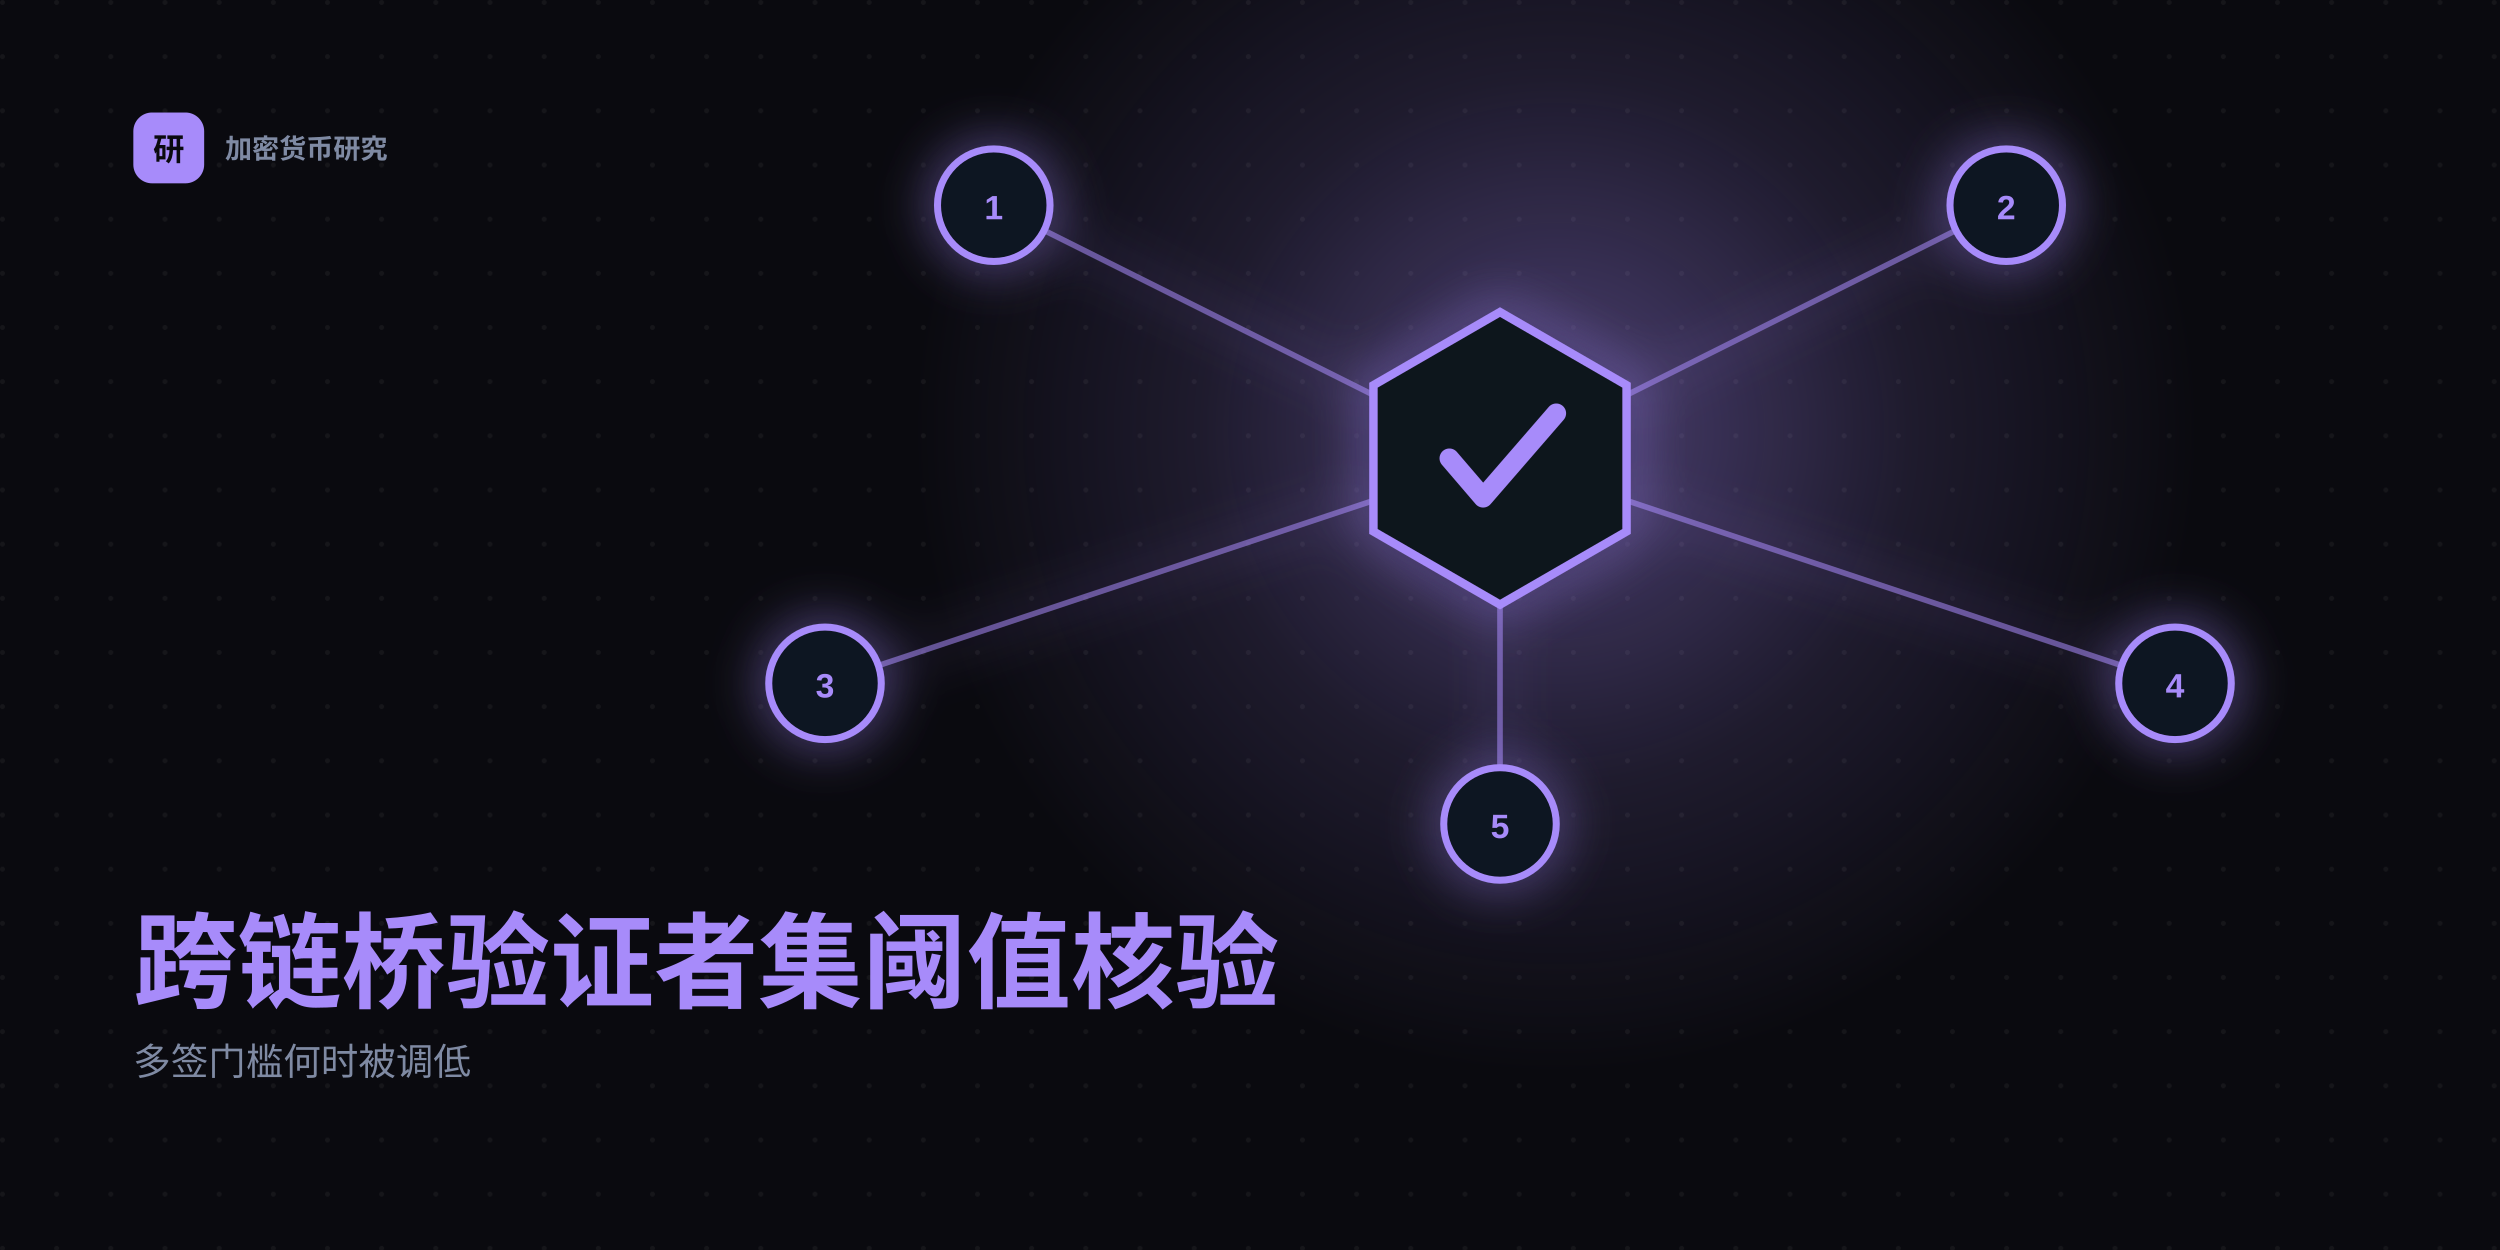
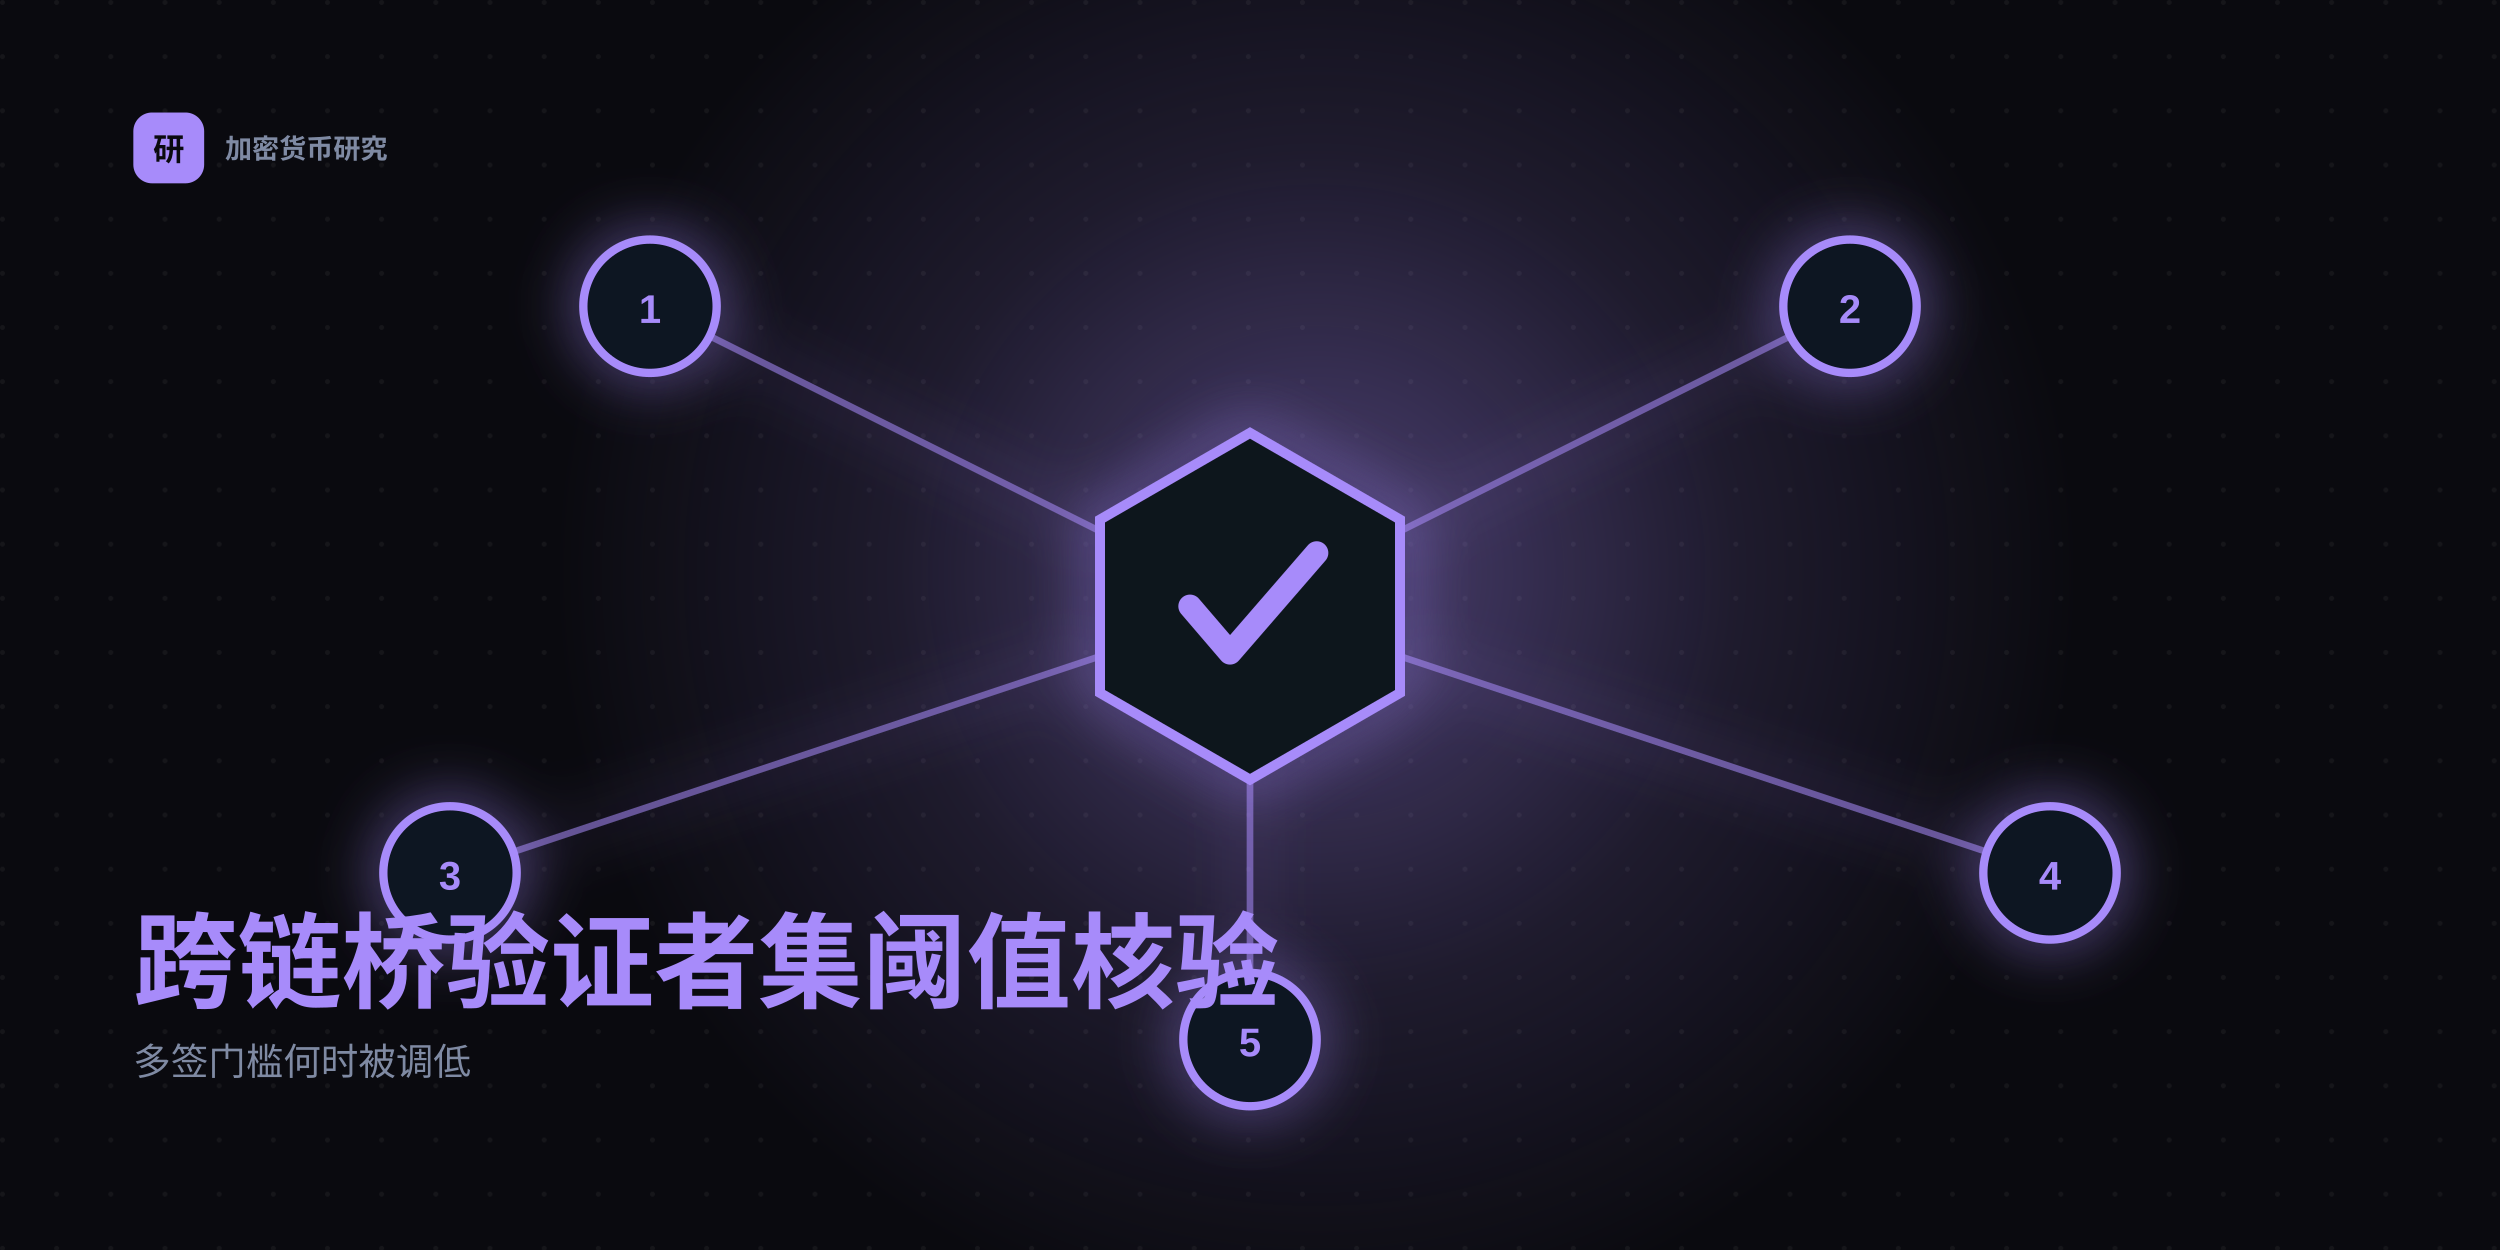
<svg xmlns="http://www.w3.org/2000/svg" viewBox="0 0 1200 600" role="img" aria-label="跨链桥验证者集阈值核验：多签门槛何时被调低 主题配图">
  <defs>
    <radialGradient id="glowbridgeguarzh" cx="50%" cy="50%" r="50%">
      <stop offset="0%" stop-color="#a78bfa" stop-opacity="0.42" />
      <stop offset="55%" stop-color="#a78bfa" stop-opacity="0.13" />
      <stop offset="100%" stop-color="#a78bfa" stop-opacity="0" />
    </radialGradient>
    <linearGradient id="barbridgeguarzh" x1="0" y1="1" x2="0" y2="0">
      <stop offset="0%" stop-color="#6a4fc9" stop-opacity="0.95" />
      <stop offset="100%" stop-color="#a78bfa" stop-opacity="0.95" />
    </linearGradient>
    <filter id="softbridgeguarzh" x="-80%" y="-80%" width="260%" height="260%">
      <feGaussianBlur stdDeviation="9" result="b" />
      <feMerge>
        <feMergeNode in="b" />
        <feMergeNode in="SourceGraphic" />
      </feMerge>
    </filter>
    <pattern id="dotsbridgeguarzh" width="26" height="26" patternUnits="userSpaceOnUse">
      <circle cx="1.2" cy="1.2" r="1.2" fill="#ffffff" fill-opacity="0.05" />
    </pattern>
  </defs>
  <rect width="1200" height="600" fill="#0a0a0f" />
  <rect width="1200" height="600" fill="url(#dotsbridgeguarzh)" />
  <g transform="translate(64,54)">
    <rect x="0" y="0" width="34" height="34" rx="9" fill="#a78bfa" />
    <text x="17" y="23" font-family="'Segoe UI',Arial,sans-serif" font-size="15" font-weight="700" fill="#0a0a0f" text-anchor="middle">研</text>
    <text x="44" y="22" font-family="'Segoe UI',Arial,sans-serif" font-size="13" font-weight="600" fill="#7f8aa3">加密货币研究</text>
  </g>
-   <g transform="translate(-468,-77) scale(1.35)">
+   <g transform="translate(-808,-61) scale(1.6)">
    <circle cx="900" cy="210" r="230" fill="url(#glowbridgeguarzh)" />
    <g filter="url(#softbridgeguarzh)">
      <line x1="880" y1="220" x2="700" y2="130" stroke="#a78bfa" stroke-width="2" opacity="0.55" />
      <line x1="880" y1="220" x2="1060" y2="130" stroke="#a78bfa" stroke-width="2" opacity="0.55" />
      <line x1="880" y1="220" x2="640" y2="300" stroke="#a78bfa" stroke-width="2" opacity="0.55" />
      <line x1="880" y1="220" x2="1120" y2="300" stroke="#a78bfa" stroke-width="2" opacity="0.55" />
      <line x1="880" y1="220" x2="880" y2="350" stroke="#a78bfa" stroke-width="2" opacity="0.55" />
      <g transform="translate(880,220)">
        <polygon points="0,-52 45,-26 45,26 0,52 -45,26 -45,-26" fill="#10161f" stroke="#a78bfa" stroke-width="3" />
        <path d="M-18 0 l12 14 l26 -30" stroke="#a78bfa" stroke-width="7" fill="none" stroke-linecap="round" stroke-linejoin="round" />
      </g>
      <circle cx="700" cy="130" r="20" fill="#0e1420" stroke="#a78bfa" stroke-width="2.5" />
      <text x="700" y="135" font-family="'Segoe UI',Arial,sans-serif" font-size="12" font-weight="700" fill="#a78bfa" text-anchor="middle">1</text>
      <circle cx="1060" cy="130" r="20" fill="#0e1420" stroke="#a78bfa" stroke-width="2.5" />
      <text x="1060" y="135" font-family="'Segoe UI',Arial,sans-serif" font-size="12" font-weight="700" fill="#a78bfa" text-anchor="middle">2</text>
      <circle cx="640" cy="300" r="20" fill="#0e1420" stroke="#a78bfa" stroke-width="2.5" />
      <text x="640" y="305" font-family="'Segoe UI',Arial,sans-serif" font-size="12" font-weight="700" fill="#a78bfa" text-anchor="middle">3</text>
      <circle cx="1120" cy="300" r="20" fill="#0e1420" stroke="#a78bfa" stroke-width="2.5" />
      <text x="1120" y="305" font-family="'Segoe UI',Arial,sans-serif" font-size="12" font-weight="700" fill="#a78bfa" text-anchor="middle">4</text>
      <circle cx="880" cy="350" r="20" fill="#0e1420" stroke="#a78bfa" stroke-width="2.5" />
      <text x="880" y="355" font-family="'Segoe UI',Arial,sans-serif" font-size="12" font-weight="700" fill="#a78bfa" text-anchor="middle">5</text>
    </g>
  </g>
  <g font-family="'Segoe UI',Arial,sans-serif" font-weight="800">
    <text font-size="50" fill="#a78bfa">
      <tspan x="64" y="480">跨链桥验证者集阈值核验</tspan>
    </text>
  </g>
  <text x="64" y="516" font-family="'Segoe UI',Arial,sans-serif" font-size="18" fill="#7f8aa3">多签门槛何时被调低</text>
</svg>
